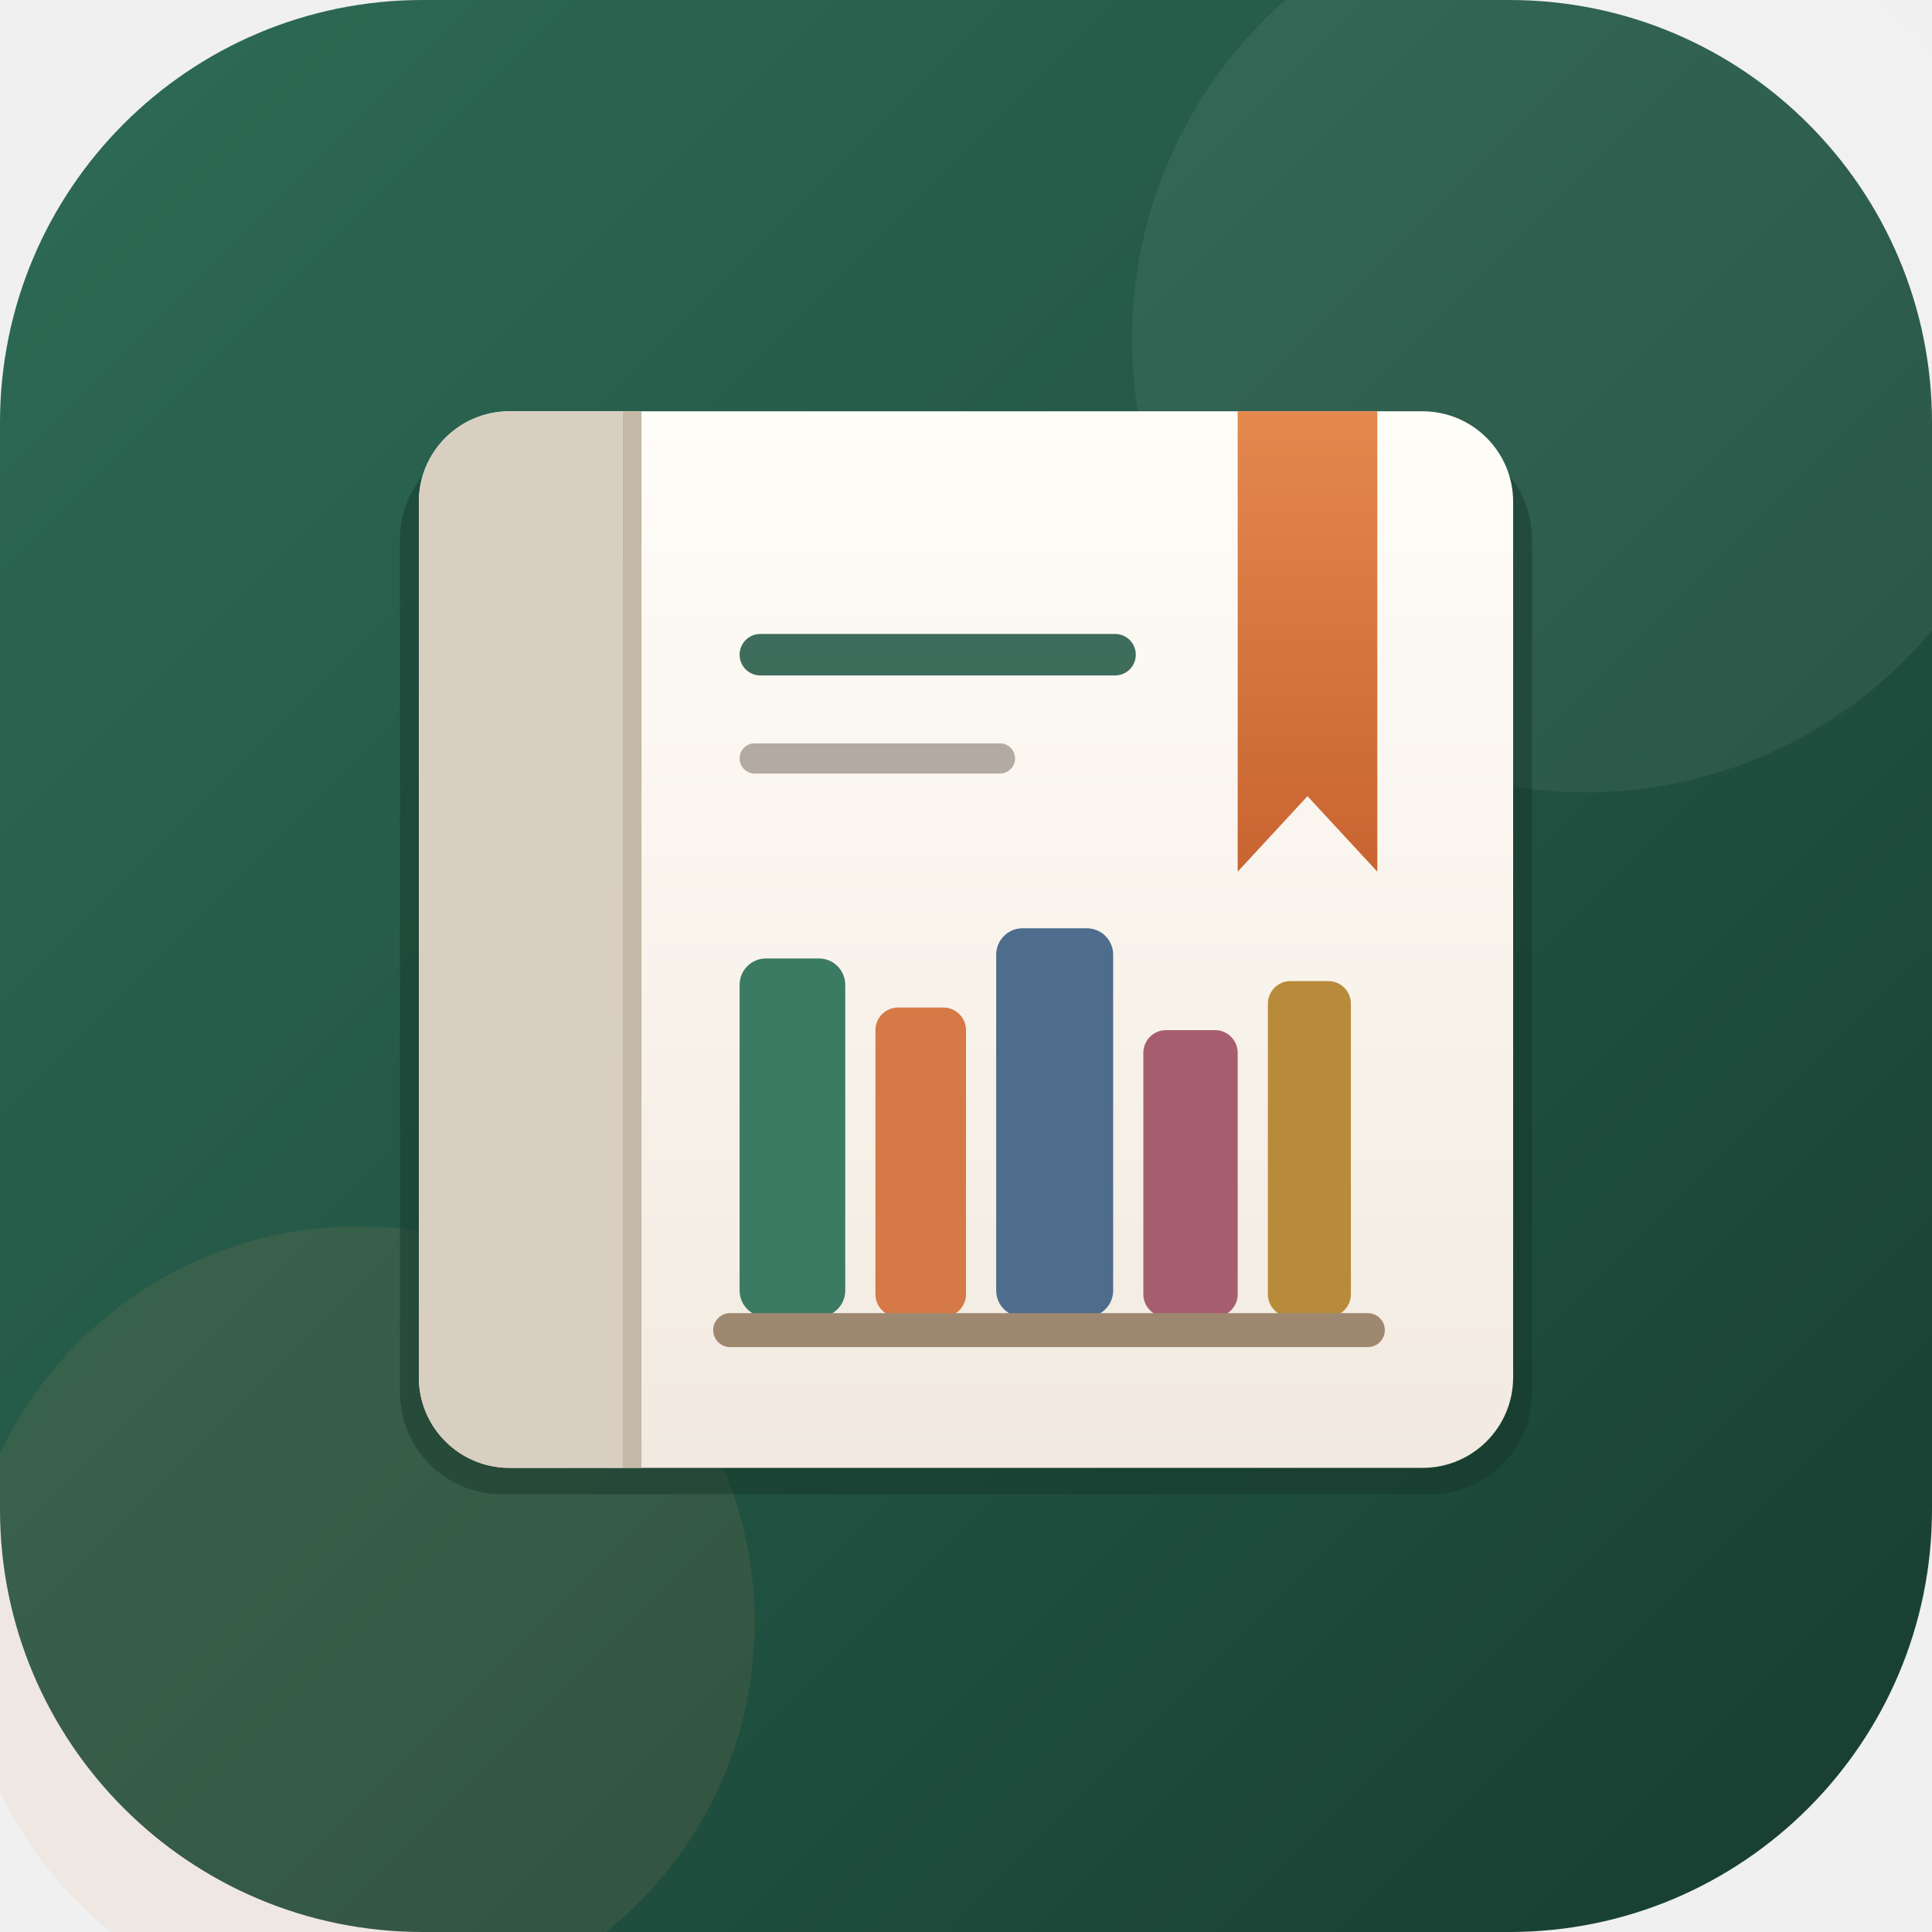
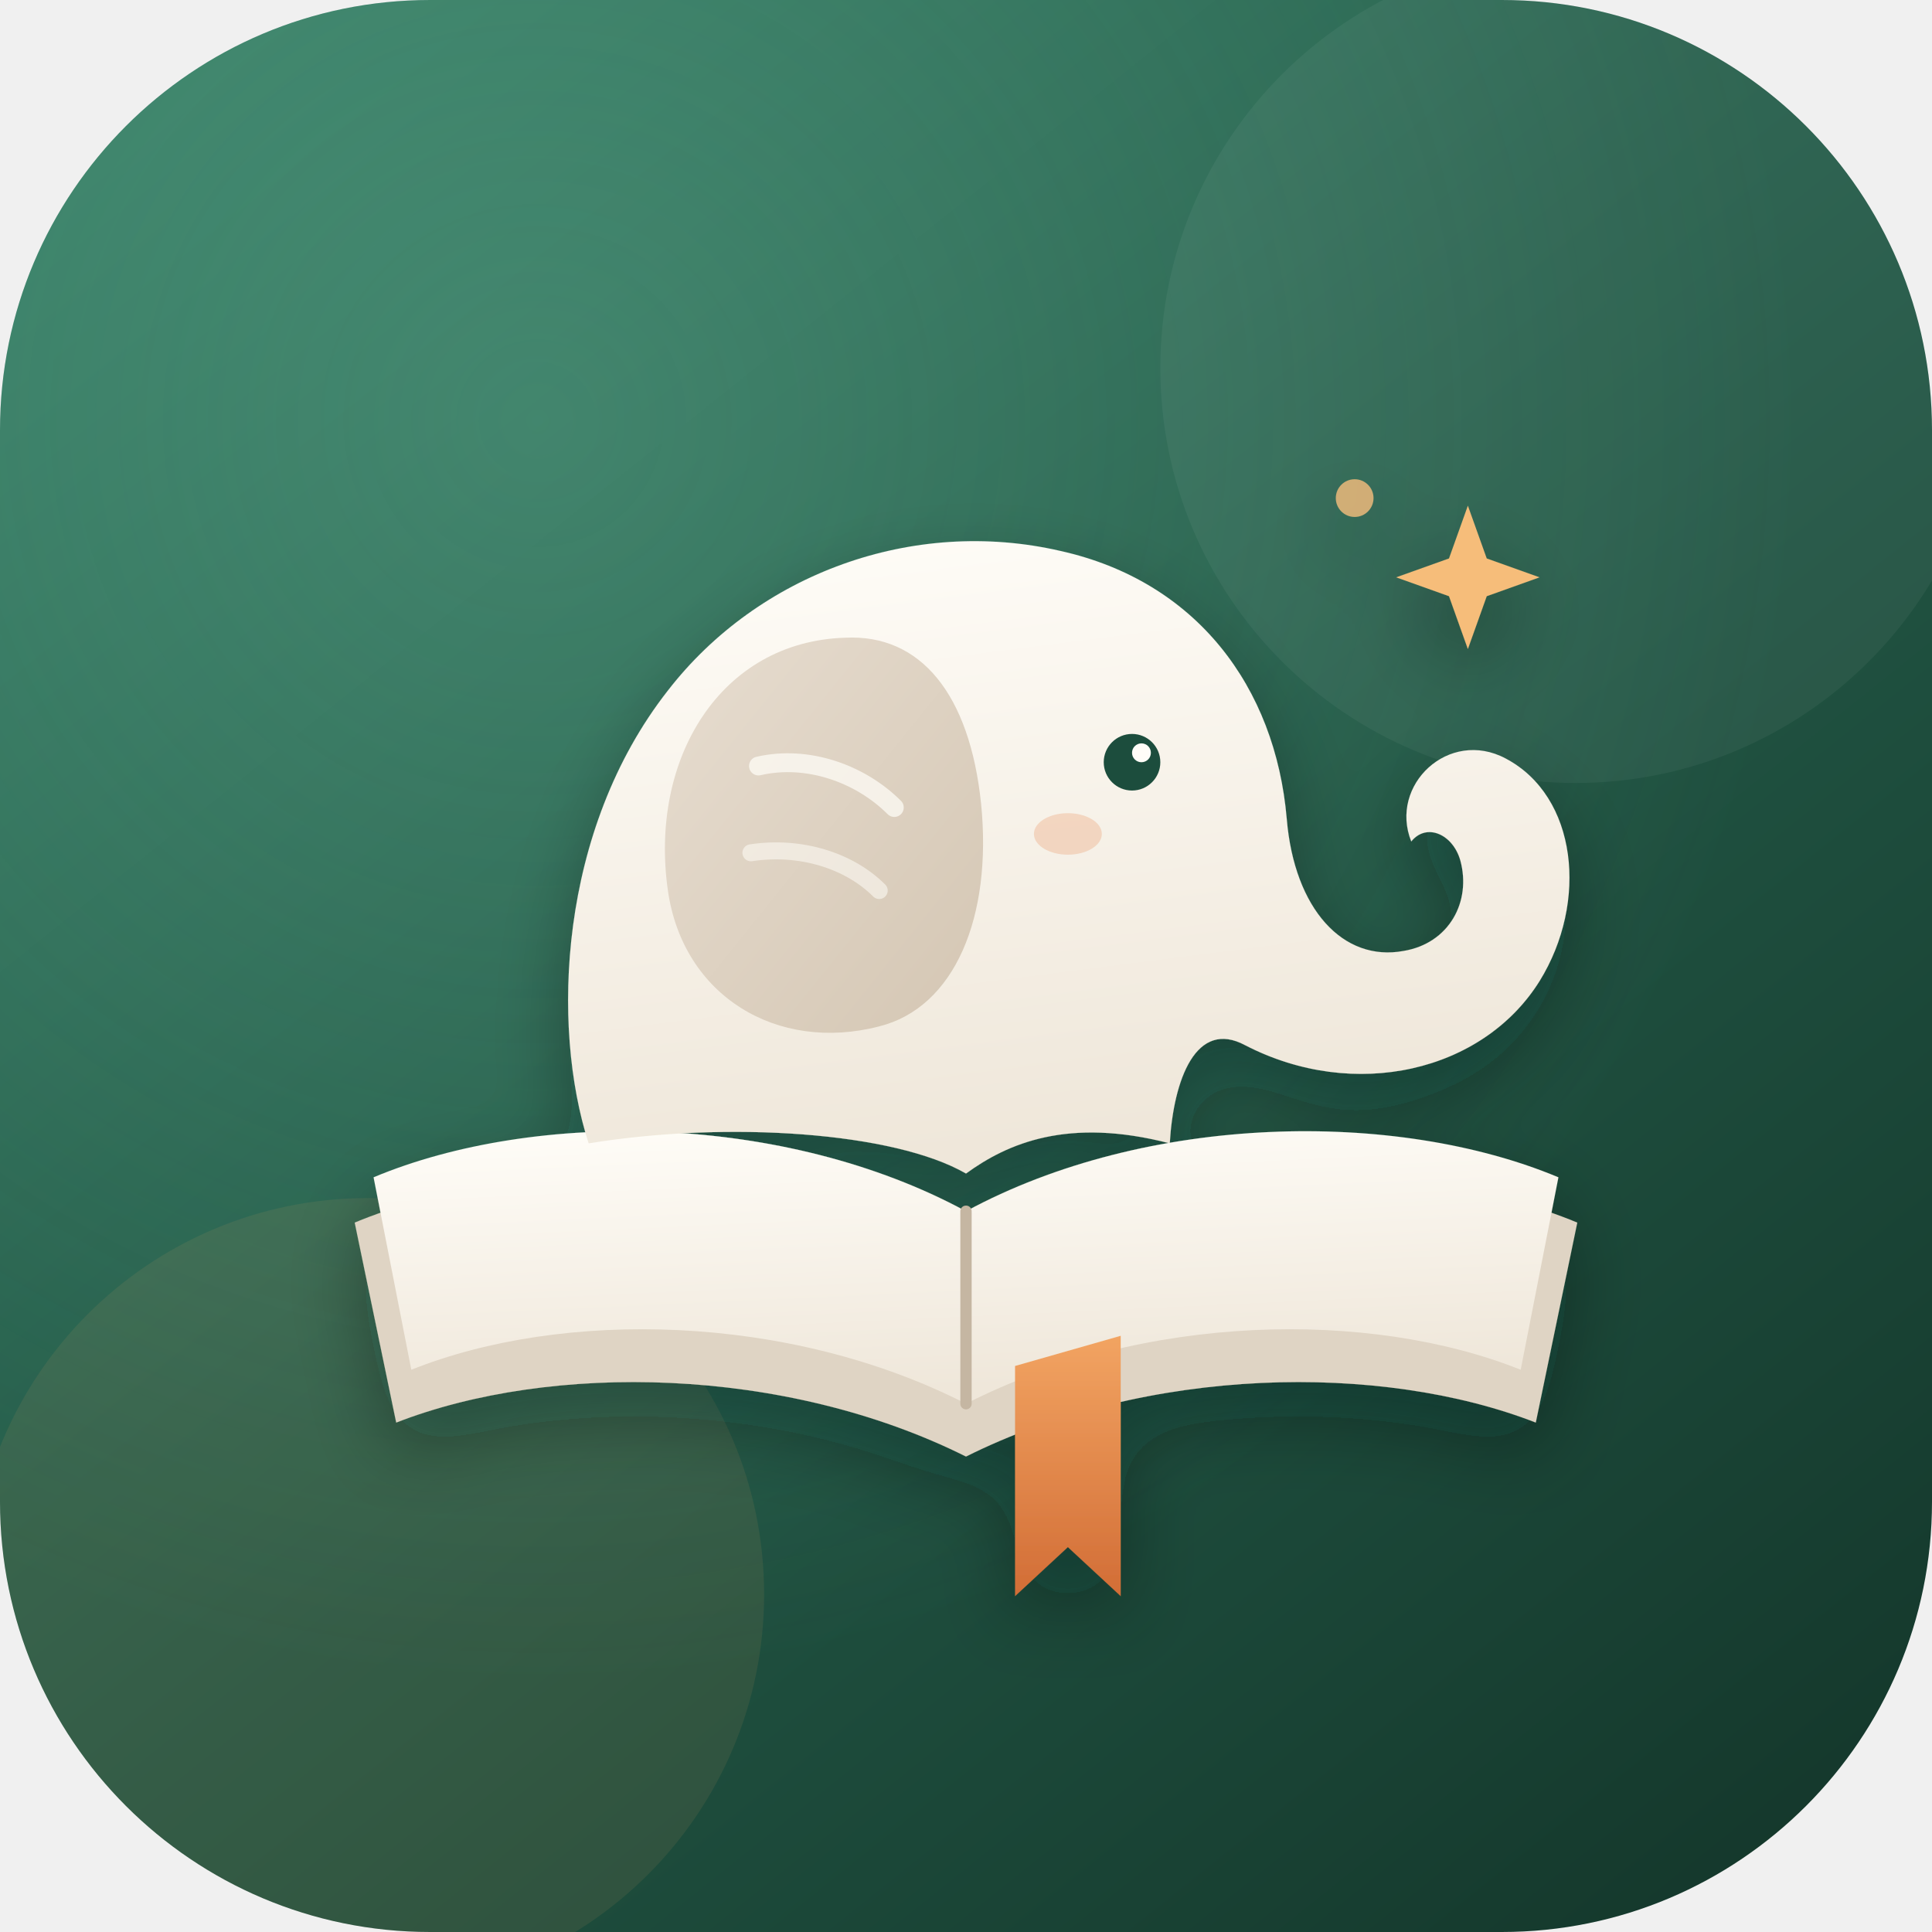
<svg xmlns="http://www.w3.org/2000/svg" viewBox="0 0 1024 1024" width="1024" height="1024">
  <defs>
-     <linearGradient id="bgGrad" x1="0" y1="0" x2="1" y2="1">
-       <stop offset="0%" stop-color="#2E6B56" />
-       <stop offset="55%" stop-color="#215342" />
-       <stop offset="100%" stop-color="#173D30" />
+     <linearGradient id="bgGrad" x1="0.1" y1="0" x2="0.9" y2="1">
+       <stop offset="0%" stop-color="#357A62" />
+       <stop offset="52%" stop-color="#225745" />
+       <stop offset="100%" stop-color="#14372B" />
    </linearGradient>
-     <linearGradient id="pageGrad" x1="0" y1="0" x2="0" y2="1">
+     <radialGradient id="glowTop" cx="0.28" cy="0.22" r="0.65">
+       <stop offset="0%" stop-color="#8FE3C2" stop-opacity="0.22" />
+       <stop offset="100%" stop-color="#8FE3C2" stop-opacity="0" />
+     </radialGradient>
+     <linearGradient id="creamGrad" x1="0" y1="0" x2="0.2" y2="1">
      <stop offset="0%" stop-color="#FFFDF8" />
-       <stop offset="100%" stop-color="#F2EAE0" />
+       <stop offset="100%" stop-color="#EFE7DA" />
+     </linearGradient>
+     <linearGradient id="earGrad" x1="0" y1="0" x2="1" y2="1">
+       <stop offset="0%" stop-color="#E7DDD0" />
+       <stop offset="100%" stop-color="#D4C6B3" />
    </linearGradient>
    <linearGradient id="ribbonGrad" x1="0" y1="0" x2="0" y2="1">
-       <stop offset="0%" stop-color="#E4884E" />
-       <stop offset="100%" stop-color="#C86431" />
+       <stop offset="0%" stop-color="#F2A462" />
+       <stop offset="100%" stop-color="#D26D36" />
    </linearGradient>
+     <filter id="softShadow" x="-15%" y="-15%" width="130%" height="135%">
+       <feDropShadow dx="0" dy="18" stdDeviation="20" flood-color="#0B221A" flood-opacity="0.34" />
+     </filter>
+     <clipPath id="roundedClip">
+       <rect width="1024" height="1024" rx="228" />
+     </clipPath>
  </defs>
-   <rect width="1024" height="1024" rx="224" fill="url(#bgGrad)" />
-   <circle cx="840" cy="180" r="240" fill="#FFFFFF" opacity="0.06" />
-   <circle cx="190" cy="860" r="210" fill="#E89A63" opacity="0.10" />
-   <g transform="translate(182, 198)">
-     <rect x="30" y="34" width="600" height="560" rx="54" fill="#133328" opacity="0.45" />
-     <rect x="40" y="20" width="580" height="560" rx="48" fill="url(#pageGrad)" />
-     <path d="M88 20 H148 V580 H88 A48 48 0 0 1 40 532 V68 A48 48 0 0 1 88 20 Z" fill="#D9CFC1" />
-     <rect x="148" y="20" width="10" height="560" fill="#C4B8A6" />
-     <path d="M474 20 H548 V264 L511 224 L474 264 Z" fill="url(#ribbonGrad)" />
-     <rect x="210" y="138" width="210" height="22" rx="11" fill="#255B48" opacity="0.88" />
-     <rect x="210" y="196" width="146" height="16" rx="8" fill="#8C8377" opacity="0.65" />
-     <rect x="210" y="310" width="56" height="190" rx="14" fill="#3B7A63" />
-     <rect x="282" y="336" width="48" height="164" rx="12" fill="#D57A46" />
-     <rect x="346" y="294" width="62" height="206" rx="14" fill="#4E6D8C" />
-     <rect x="424" y="348" width="50" height="152" rx="12" fill="#A65E6E" />
-     <rect x="490" y="322" width="44" height="178" rx="12" fill="#B88B3B" />
-     <rect x="196" y="498" width="356" height="18" rx="9" fill="#9E8970" />
+   <g clip-path="url(#roundedClip)">
+     <rect width="1024" height="1024" fill="url(#bgGrad)" />
+     <rect width="1024" height="1024" fill="url(#glowTop)" />
+     <circle cx="835" cy="195" r="220" fill="#FFFFFF" opacity="0.05" />
+     <circle cx="195" cy="845" r="210" fill="#F2A462" opacity="0.09" />
+   </g>
+   <g filter="url(#softShadow)">
+     <path d="M188 648 C275 612, 412 612, 512 664 C612 612, 749 612, 836 648              L814 754 C732 722, 608 724, 512 772 C416 724, 292 722, 210 754 Z" fill="#DFD4C4" />
+     <path d="M198 624 C284 588, 416 590, 512 642 C608 590, 740 588, 826 624              L806 726 C726 694, 606 696, 512 744 C418 696, 298 694, 218 726 Z" fill="url(#creamGrad)" />
+     <path d="M512 642 L512 744" stroke="#C5B6A2" stroke-width="6" stroke-linecap="round" />
+     <path d="M538 724 L594 708 L594 846 L566 820 L538 846 Z" fill="url(#ribbonGrad)" />
+     <path d="M312 606              C292 544, 296 440, 354 366              C402 304, 484 274, 562 292              C634 308, 676 364, 682 434              C686 482, 712 510, 744 504              C768 500, 780 478, 774 456              C770 442, 756 436, 748 446              C736 416, 768 386, 798 402              C836 422, 842 478, 816 520              C786 568, 718 584, 660 554              C634 540, 622 572, 620 606              C566 592, 534 606, 512 622              C474 600, 386 594, 312 606 Z" fill="url(#creamGrad)" />
+     <path d="M448 338              C382 340, 344 402, 354 472              C362 528, 412 558, 466 544              C506 534, 526 486, 520 426              C514 368, 488 336, 448 338 Z" fill="url(#earGrad)" />
+     <path d="M402 406 C428 400, 456 410, 474 428" fill="none" stroke="#FFFDF8" stroke-width="10" stroke-linecap="round" opacity="0.72" />
+     <path d="M398 452 C424 448, 450 456, 466 472" fill="none" stroke="#FFFDF8" stroke-width="9" stroke-linecap="round" opacity="0.55" />
+     <circle cx="600" cy="404" r="15" fill="#1E4E3D" />
+     <circle cx="605" cy="399" r="5" fill="#FFFDF8" />
+     <ellipse cx="566" cy="442" rx="18" ry="11" fill="#E99A6B" opacity="0.32" />
+     <path d="M778 268 L788 296 L816 306 L788 316 L778 344 L768 316 L740 306 L768 296 Z" fill="#F6BD7A" />
+     <circle cx="718" cy="264" r="10" fill="#F6BD7A" opacity="0.8" />
  </g>
</svg>
